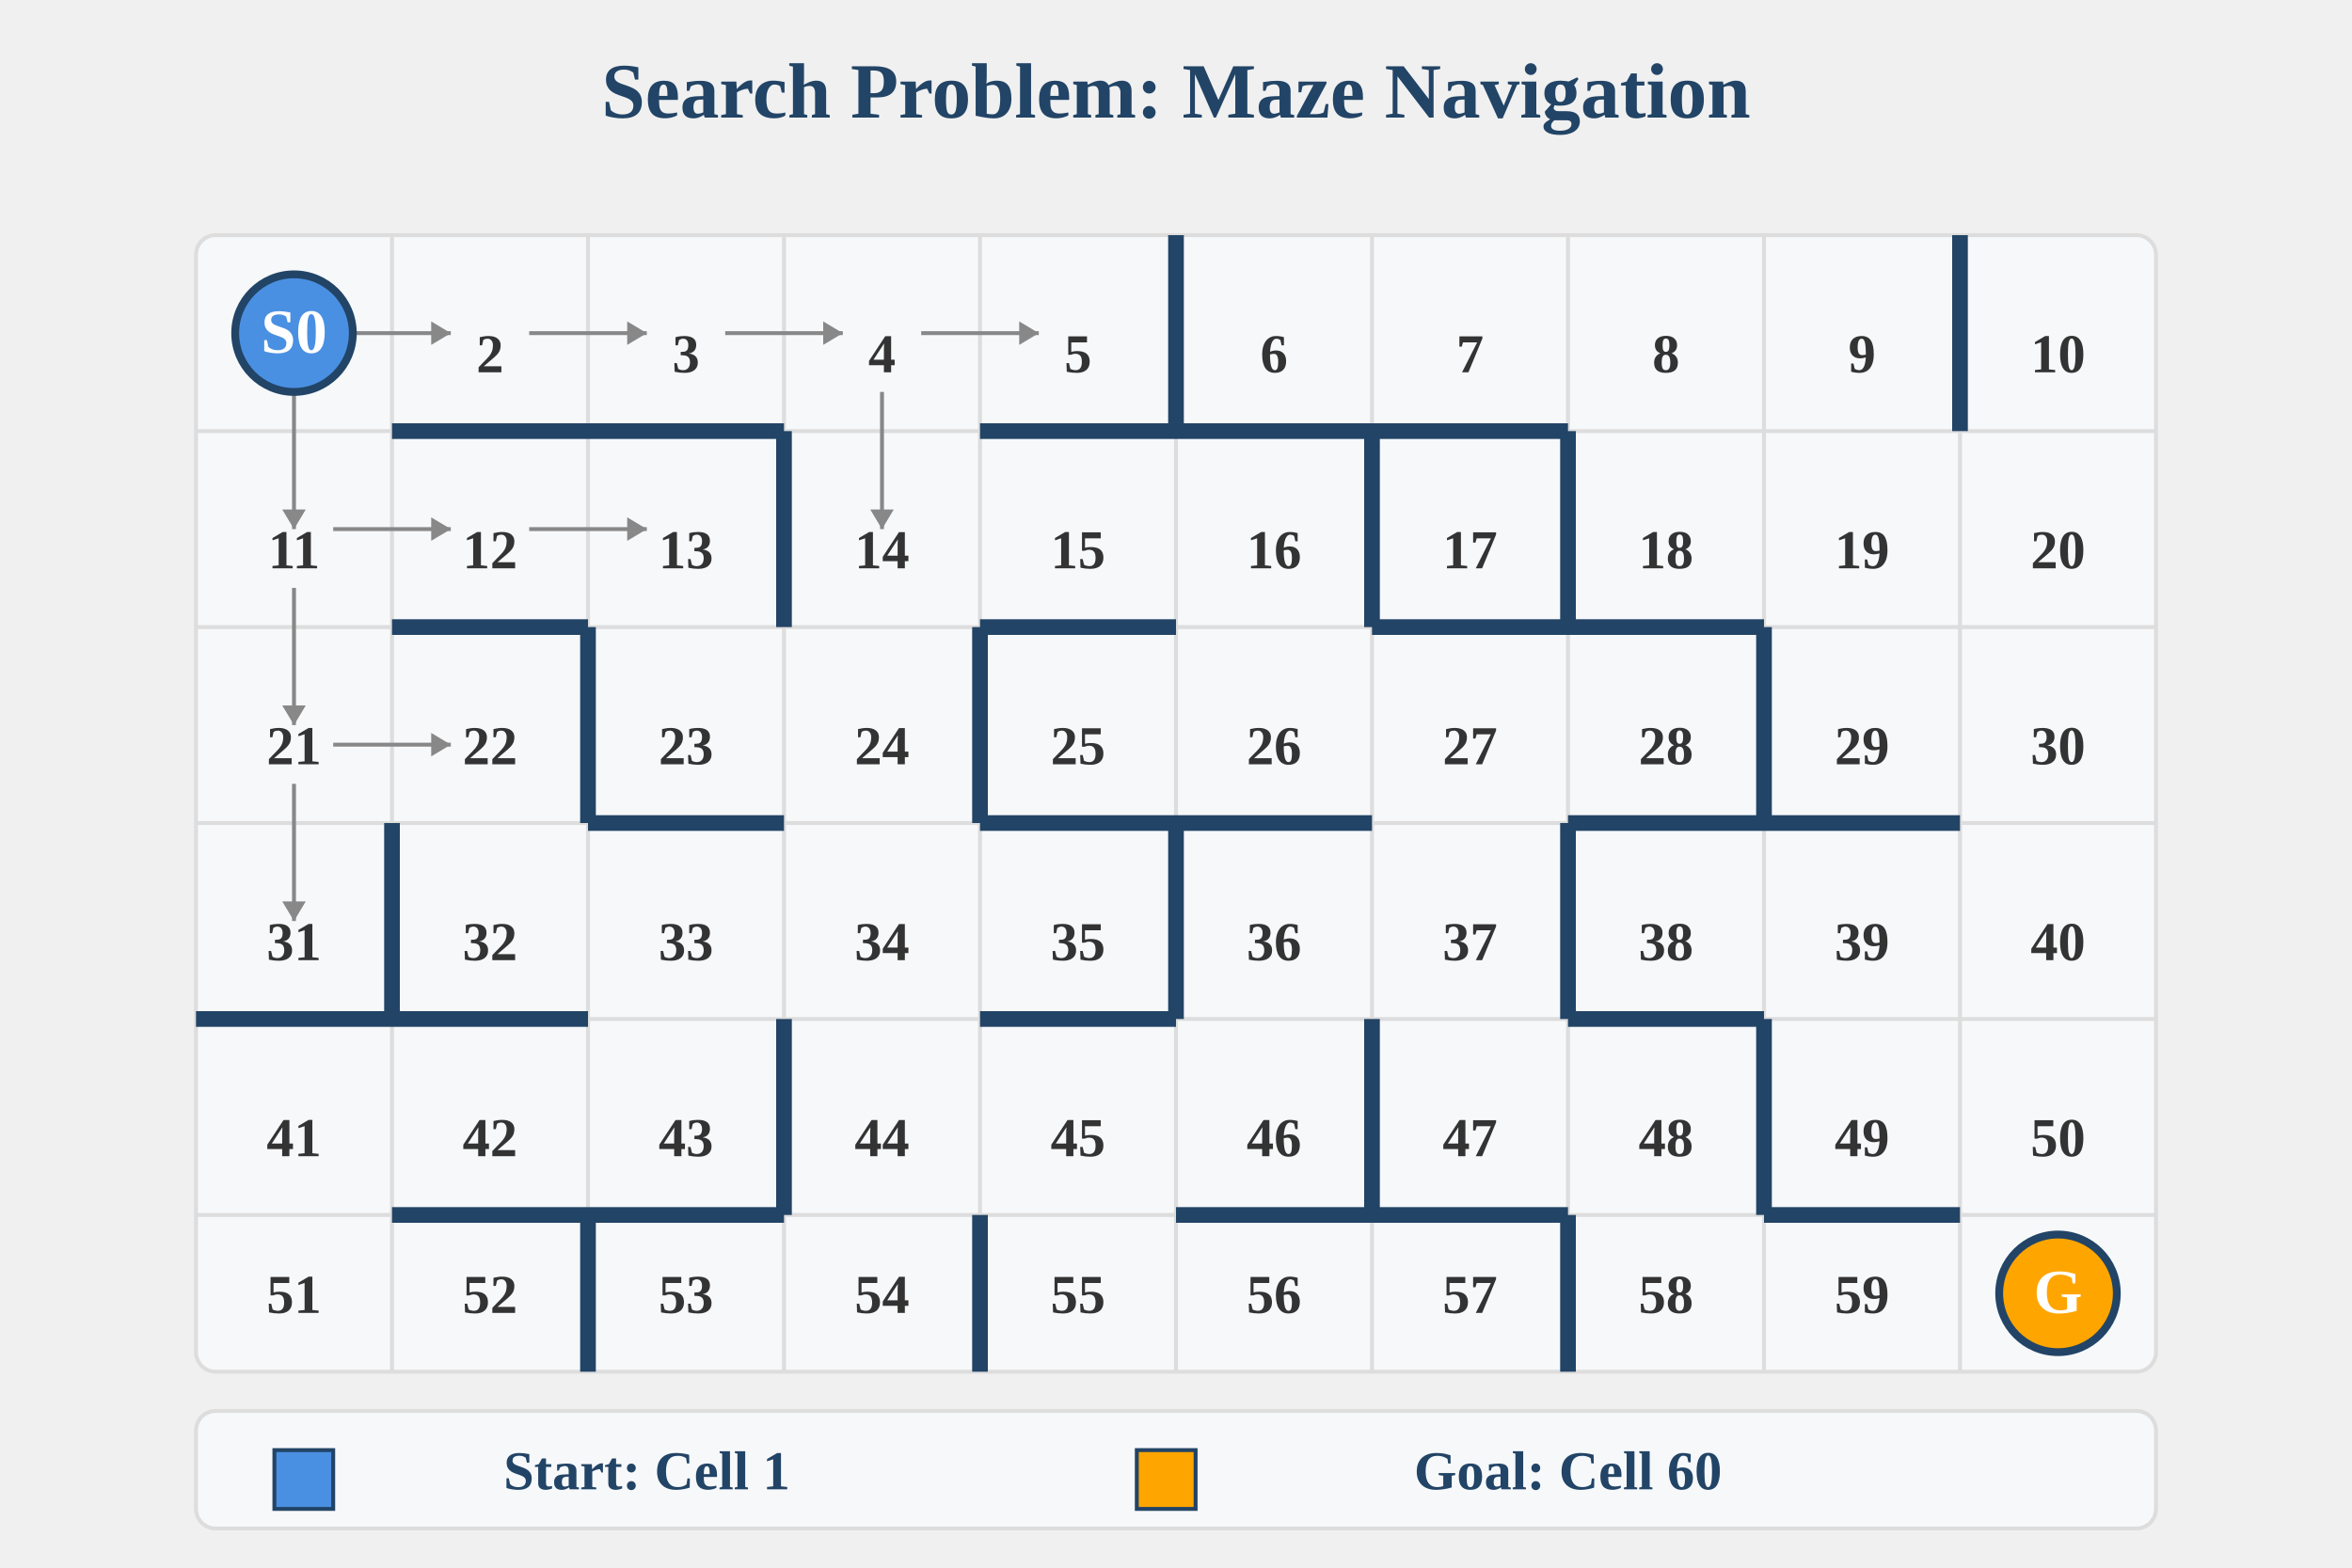
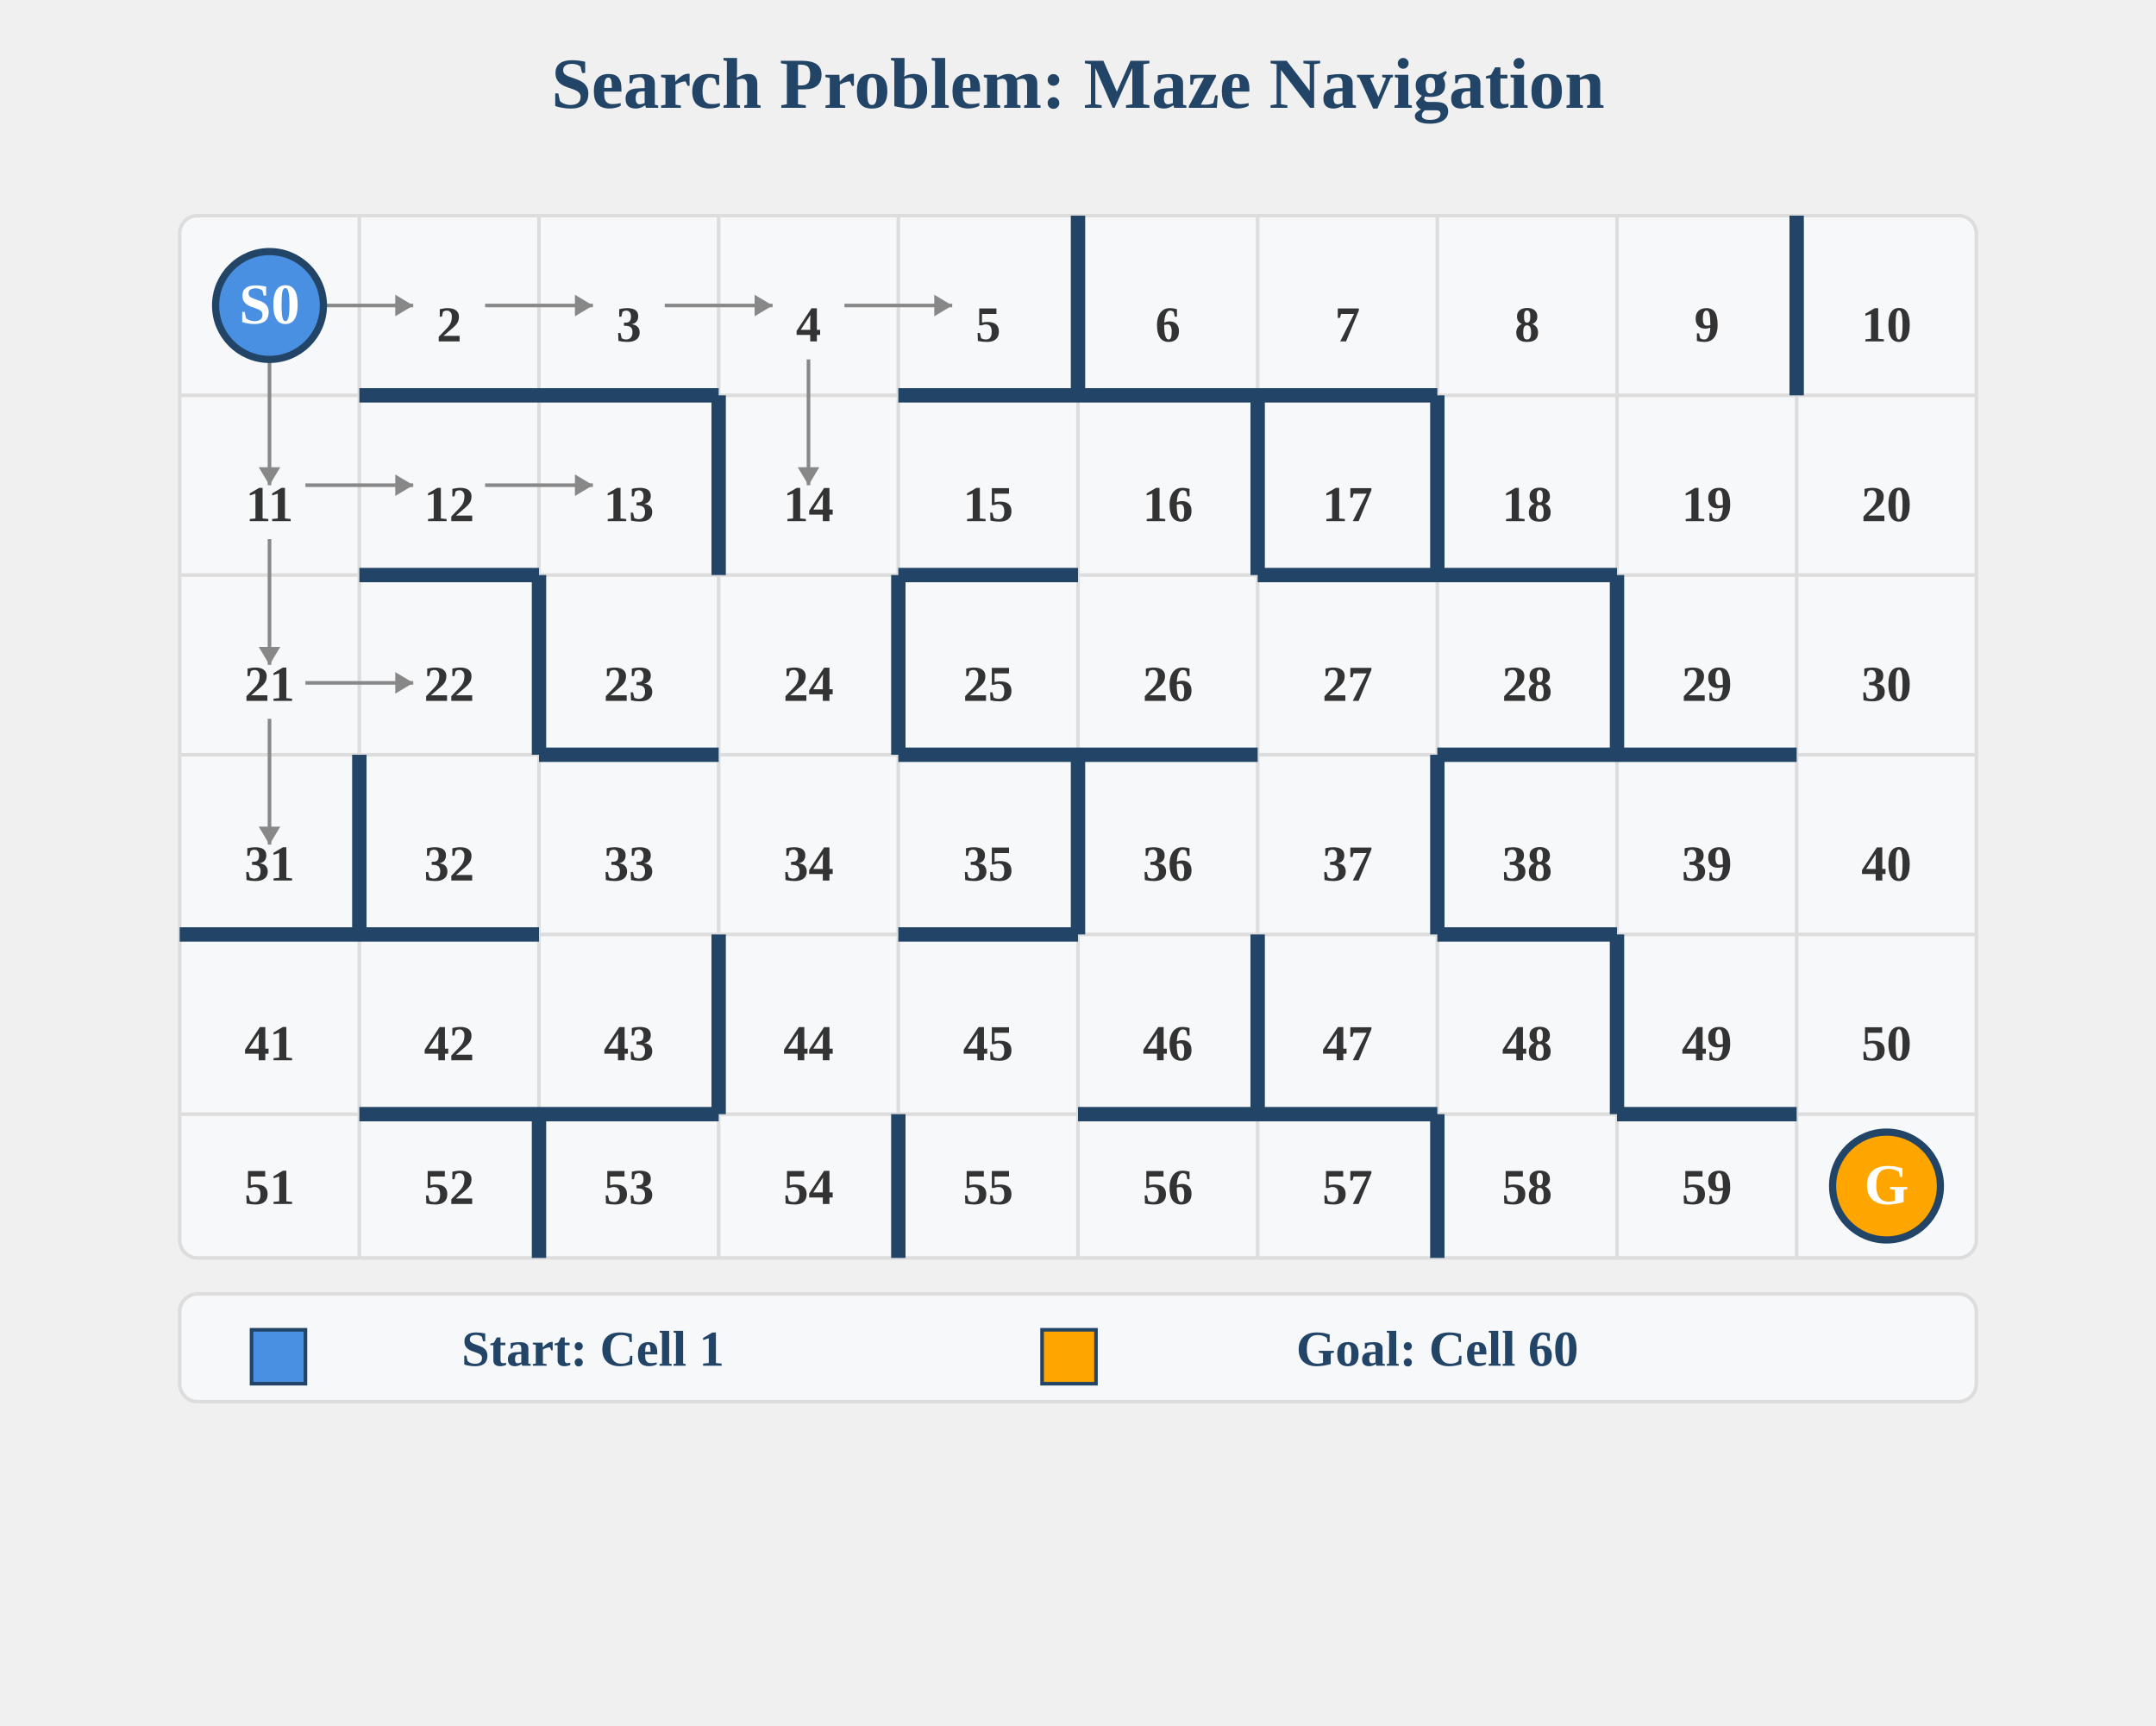
- <svg xmlns="http://www.w3.org/2000/svg" width="600" height="400">
+ <svg xmlns="http://www.w3.org/2000/svg" width="600" height="480">
  <text x="300" y="30" text-anchor="middle" fill="#224466" font-size="20" font-weight="bold">
        Search Problem: Maze Navigation
    </text>
  <rect x="50" y="60" width="500" height="290" fill="#f6f8fa" stroke="#ddd" stroke-width="1" rx="5" ry="5" />
  <line x1="100" y1="60" x2="100" y2="350" stroke="#ddd" stroke-width="1" />
  <line x1="150" y1="60" x2="150" y2="350" stroke="#ddd" stroke-width="1" />
  <line x1="200" y1="60" x2="200" y2="350" stroke="#ddd" stroke-width="1" />
  <line x1="250" y1="60" x2="250" y2="350" stroke="#ddd" stroke-width="1" />
  <line x1="300" y1="60" x2="300" y2="350" stroke="#ddd" stroke-width="1" />
  <line x1="350" y1="60" x2="350" y2="350" stroke="#ddd" stroke-width="1" />
  <line x1="400" y1="60" x2="400" y2="350" stroke="#ddd" stroke-width="1" />
  <line x1="450" y1="60" x2="450" y2="350" stroke="#ddd" stroke-width="1" />
  <line x1="500" y1="60" x2="500" y2="350" stroke="#ddd" stroke-width="1" />
  <line x1="50" y1="110" x2="550" y2="110" stroke="#ddd" stroke-width="1" />
  <line x1="50" y1="160" x2="550" y2="160" stroke="#ddd" stroke-width="1" />
  <line x1="50" y1="210" x2="550" y2="210" stroke="#ddd" stroke-width="1" />
  <line x1="50" y1="260" x2="550" y2="260" stroke="#ddd" stroke-width="1" />
  <line x1="50" y1="310" x2="550" y2="310" stroke="#ddd" stroke-width="1" />
  <line x1="85" y1="85" x2="115" y2="85" stroke="#888" stroke-width="1" />
  <polygon points="115,85 110,82 110,88" fill="#888" />
  <line x1="135" y1="85" x2="165" y2="85" stroke="#888" stroke-width="1" />
  <polygon points="165,85 160,82 160,88" fill="#888" />
  <line x1="185" y1="85" x2="215" y2="85" stroke="#888" stroke-width="1" />
  <polygon points="215,85 210,82 210,88" fill="#888" />
  <line x1="235" y1="85" x2="265" y2="85" stroke="#888" stroke-width="1" />
  <polygon points="265,85 260,82 260,88" fill="#888" />
  <line x1="85" y1="135" x2="115" y2="135" stroke="#888" stroke-width="1" />
  <polygon points="115,135 110,132 110,138" fill="#888" />
  <line x1="135" y1="135" x2="165" y2="135" stroke="#888" stroke-width="1" />
  <polygon points="165,135 160,132 160,138" fill="#888" />
  <line x1="85" y1="190" x2="115" y2="190" stroke="#888" stroke-width="1" />
  <polygon points="115,190 110,187 110,193" fill="#888" />
  <line x1="75" y1="95" x2="75" y2="135" stroke="#888" stroke-width="1" />
  <polygon points="75,135 72,130 78,130" fill="#888" />
  <line x1="75" y1="150" x2="75" y2="185" stroke="#888" stroke-width="1" />
  <polygon points="75,185 72,180 78,180" fill="#888" />
  <line x1="75" y1="200" x2="75" y2="235" stroke="#888" stroke-width="1" />
  <polygon points="75,235 72,230 78,230" fill="#888" />
  <line x1="225" y1="100" x2="225" y2="135" stroke="#888" stroke-width="1" />
  <polygon points="225,135 222,130 228,130" fill="#888" />
  <text x="75" y="95" text-anchor="middle" fill="#333" font-size="14" font-weight="bold">1</text>
  <text x="125" y="95" text-anchor="middle" fill="#333" font-size="14" font-weight="bold">2</text>
  <text x="175" y="95" text-anchor="middle" fill="#333" font-size="14" font-weight="bold">3</text>
  <text x="225" y="95" text-anchor="middle" fill="#333" font-size="14" font-weight="bold">4</text>
  <text x="275" y="95" text-anchor="middle" fill="#333" font-size="14" font-weight="bold">5</text>
  <text x="325" y="95" text-anchor="middle" fill="#333" font-size="14" font-weight="bold">6</text>
  <text x="375" y="95" text-anchor="middle" fill="#333" font-size="14" font-weight="bold">7</text>
  <text x="425" y="95" text-anchor="middle" fill="#333" font-size="14" font-weight="bold">8</text>
  <text x="475" y="95" text-anchor="middle" fill="#333" font-size="14" font-weight="bold">9</text>
  <text x="525" y="95" text-anchor="middle" fill="#333" font-size="14" font-weight="bold">10</text>
  <text x="75" y="145" text-anchor="middle" fill="#333" font-size="14" font-weight="bold">11</text>
  <text x="125" y="145" text-anchor="middle" fill="#333" font-size="14" font-weight="bold">12</text>
  <text x="175" y="145" text-anchor="middle" fill="#333" font-size="14" font-weight="bold">13</text>
  <text x="225" y="145" text-anchor="middle" fill="#333" font-size="14" font-weight="bold">14</text>
  <text x="275" y="145" text-anchor="middle" fill="#333" font-size="14" font-weight="bold">15</text>
  <text x="325" y="145" text-anchor="middle" fill="#333" font-size="14" font-weight="bold">16</text>
  <text x="375" y="145" text-anchor="middle" fill="#333" font-size="14" font-weight="bold">17</text>
  <text x="425" y="145" text-anchor="middle" fill="#333" font-size="14" font-weight="bold">18</text>
  <text x="475" y="145" text-anchor="middle" fill="#333" font-size="14" font-weight="bold">19</text>
  <text x="525" y="145" text-anchor="middle" fill="#333" font-size="14" font-weight="bold">20</text>
  <text x="75" y="195" text-anchor="middle" fill="#333" font-size="14" font-weight="bold">21</text>
  <text x="125" y="195" text-anchor="middle" fill="#333" font-size="14" font-weight="bold">22</text>
  <text x="175" y="195" text-anchor="middle" fill="#333" font-size="14" font-weight="bold">23</text>
  <text x="225" y="195" text-anchor="middle" fill="#333" font-size="14" font-weight="bold">24</text>
  <text x="275" y="195" text-anchor="middle" fill="#333" font-size="14" font-weight="bold">25</text>
  <text x="325" y="195" text-anchor="middle" fill="#333" font-size="14" font-weight="bold">26</text>
  <text x="375" y="195" text-anchor="middle" fill="#333" font-size="14" font-weight="bold">27</text>
  <text x="425" y="195" text-anchor="middle" fill="#333" font-size="14" font-weight="bold">28</text>
  <text x="475" y="195" text-anchor="middle" fill="#333" font-size="14" font-weight="bold">29</text>
  <text x="525" y="195" text-anchor="middle" fill="#333" font-size="14" font-weight="bold">30</text>
  <text x="75" y="245" text-anchor="middle" fill="#333" font-size="14" font-weight="bold">31</text>
  <text x="125" y="245" text-anchor="middle" fill="#333" font-size="14" font-weight="bold">32</text>
  <text x="175" y="245" text-anchor="middle" fill="#333" font-size="14" font-weight="bold">33</text>
  <text x="225" y="245" text-anchor="middle" fill="#333" font-size="14" font-weight="bold">34</text>
  <text x="275" y="245" text-anchor="middle" fill="#333" font-size="14" font-weight="bold">35</text>
  <text x="325" y="245" text-anchor="middle" fill="#333" font-size="14" font-weight="bold">36</text>
  <text x="375" y="245" text-anchor="middle" fill="#333" font-size="14" font-weight="bold">37</text>
  <text x="425" y="245" text-anchor="middle" fill="#333" font-size="14" font-weight="bold">38</text>
  <text x="475" y="245" text-anchor="middle" fill="#333" font-size="14" font-weight="bold">39</text>
  <text x="525" y="245" text-anchor="middle" fill="#333" font-size="14" font-weight="bold">40</text>
  <text x="75" y="295" text-anchor="middle" fill="#333" font-size="14" font-weight="bold">41</text>
  <text x="125" y="295" text-anchor="middle" fill="#333" font-size="14" font-weight="bold">42</text>
  <text x="175" y="295" text-anchor="middle" fill="#333" font-size="14" font-weight="bold">43</text>
  <text x="225" y="295" text-anchor="middle" fill="#333" font-size="14" font-weight="bold">44</text>
  <text x="275" y="295" text-anchor="middle" fill="#333" font-size="14" font-weight="bold">45</text>
  <text x="325" y="295" text-anchor="middle" fill="#333" font-size="14" font-weight="bold">46</text>
  <text x="375" y="295" text-anchor="middle" fill="#333" font-size="14" font-weight="bold">47</text>
  <text x="425" y="295" text-anchor="middle" fill="#333" font-size="14" font-weight="bold">48</text>
  <text x="475" y="295" text-anchor="middle" fill="#333" font-size="14" font-weight="bold">49</text>
  <text x="525" y="295" text-anchor="middle" fill="#333" font-size="14" font-weight="bold">50</text>
  <text x="75" y="335" text-anchor="middle" fill="#333" font-size="14" font-weight="bold">51</text>
  <text x="125" y="335" text-anchor="middle" fill="#333" font-size="14" font-weight="bold">52</text>
  <text x="175" y="335" text-anchor="middle" fill="#333" font-size="14" font-weight="bold">53</text>
  <text x="225" y="335" text-anchor="middle" fill="#333" font-size="14" font-weight="bold">54</text>
  <text x="275" y="335" text-anchor="middle" fill="#333" font-size="14" font-weight="bold">55</text>
  <text x="325" y="335" text-anchor="middle" fill="#333" font-size="14" font-weight="bold">56</text>
  <text x="375" y="335" text-anchor="middle" fill="#333" font-size="14" font-weight="bold">57</text>
  <text x="425" y="335" text-anchor="middle" fill="#333" font-size="14" font-weight="bold">58</text>
  <text x="475" y="335" text-anchor="middle" fill="#333" font-size="14" font-weight="bold">59</text>
  <text x="525" y="335" text-anchor="middle" fill="#333" font-size="14" font-weight="bold">60</text>
  <line x1="100" y1="110" x2="200" y2="110" stroke="#224466" stroke-width="4" />
  <line x1="250" y1="110" x2="400" y2="110" stroke="#224466" stroke-width="4" />
  <line x1="100" y1="160" x2="150" y2="160" stroke="#224466" stroke-width="4" />
  <line x1="250" y1="160" x2="300" y2="160" stroke="#224466" stroke-width="4" />
  <line x1="350" y1="160" x2="450" y2="160" stroke="#224466" stroke-width="4" />
  <line x1="150" y1="210" x2="200" y2="210" stroke="#224466" stroke-width="4" />
  <line x1="250" y1="210" x2="350" y2="210" stroke="#224466" stroke-width="4" />
  <line x1="400" y1="210" x2="500" y2="210" stroke="#224466" stroke-width="4" />
  <line x1="50" y1="260" x2="150" y2="260" stroke="#224466" stroke-width="4" />
  <line x1="250" y1="260" x2="300" y2="260" stroke="#224466" stroke-width="4" />
  <line x1="400" y1="260" x2="450" y2="260" stroke="#224466" stroke-width="4" />
  <line x1="100" y1="310" x2="200" y2="310" stroke="#224466" stroke-width="4" />
  <line x1="300" y1="310" x2="400" y2="310" stroke="#224466" stroke-width="4" />
  <line x1="450" y1="310" x2="500" y2="310" stroke="#224466" stroke-width="4" />
  <line x1="200" y1="110" x2="200" y2="160" stroke="#224466" stroke-width="4" />
  <line x1="300" y1="60" x2="300" y2="110" stroke="#224466" stroke-width="4" />
  <line x1="400" y1="110" x2="400" y2="160" stroke="#224466" stroke-width="4" />
  <line x1="500" y1="60" x2="500" y2="110" stroke="#224466" stroke-width="4" />
  <line x1="150" y1="160" x2="150" y2="210" stroke="#224466" stroke-width="4" />
  <line x1="250" y1="160" x2="250" y2="210" stroke="#224466" stroke-width="4" />
  <line x1="350" y1="110" x2="350" y2="160" stroke="#224466" stroke-width="4" />
  <line x1="450" y1="160" x2="450" y2="210" stroke="#224466" stroke-width="4" />
  <line x1="100" y1="210" x2="100" y2="260" stroke="#224466" stroke-width="4" />
  <line x1="300" y1="210" x2="300" y2="260" stroke="#224466" stroke-width="4" />
  <line x1="400" y1="210" x2="400" y2="260" stroke="#224466" stroke-width="4" />
  <line x1="200" y1="260" x2="200" y2="310" stroke="#224466" stroke-width="4" />
  <line x1="350" y1="260" x2="350" y2="310" stroke="#224466" stroke-width="4" />
  <line x1="450" y1="260" x2="450" y2="310" stroke="#224466" stroke-width="4" />
  <line x1="150" y1="310" x2="150" y2="350" stroke="#224466" stroke-width="4" />
  <line x1="250" y1="310" x2="250" y2="350" stroke="#224466" stroke-width="4" />
  <line x1="400" y1="310" x2="400" y2="350" stroke="#224466" stroke-width="4" />
  <circle cx="75" cy="85" r="15" fill="#4a90e2" stroke="#224466" stroke-width="2" />
  <text x="75" y="90" text-anchor="middle" fill="white" font-size="16" font-weight="bold">S0</text>
  <circle cx="525" cy="330" r="15" fill="#ffa500" stroke="#224466" stroke-width="2" />
  <text x="525" y="335" text-anchor="middle" fill="white" font-size="16" font-weight="bold">G</text>
  <rect x="50" y="360" width="500" height="30" fill="#f6f8fa" stroke="#ddd" stroke-width="1" rx="5" ry="5" />
  <rect x="70" y="370" width="15" height="15" fill="#4a90e2" stroke="#224466" stroke-width="1" />
  <text x="165" y="380" text-anchor="middle" fill="#224466" font-size="14" font-weight="bold">Start: Cell 1</text>
  <rect x="290" y="370" width="15" height="15" fill="#ffa500" stroke="#224466" stroke-width="1" />
  <text x="400" y="380" text-anchor="middle" fill="#224466" font-size="14" font-weight="bold">Goal: Cell 60</text>
</svg>
